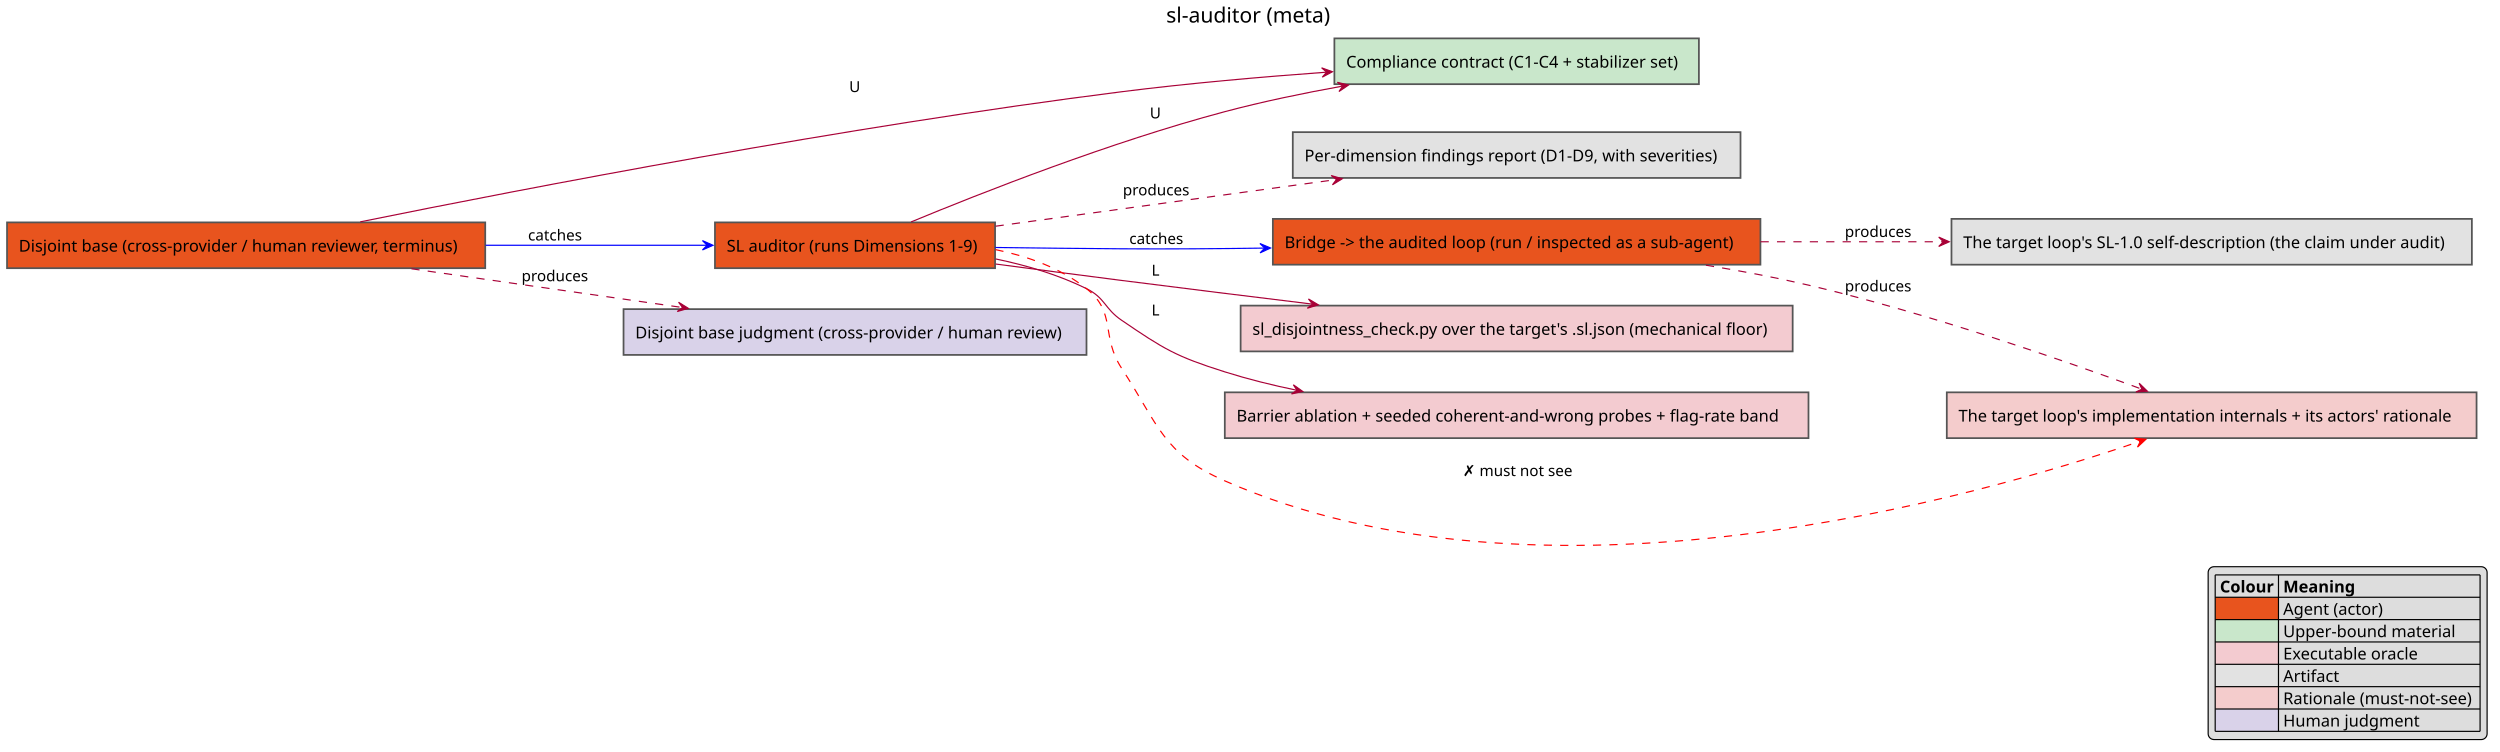
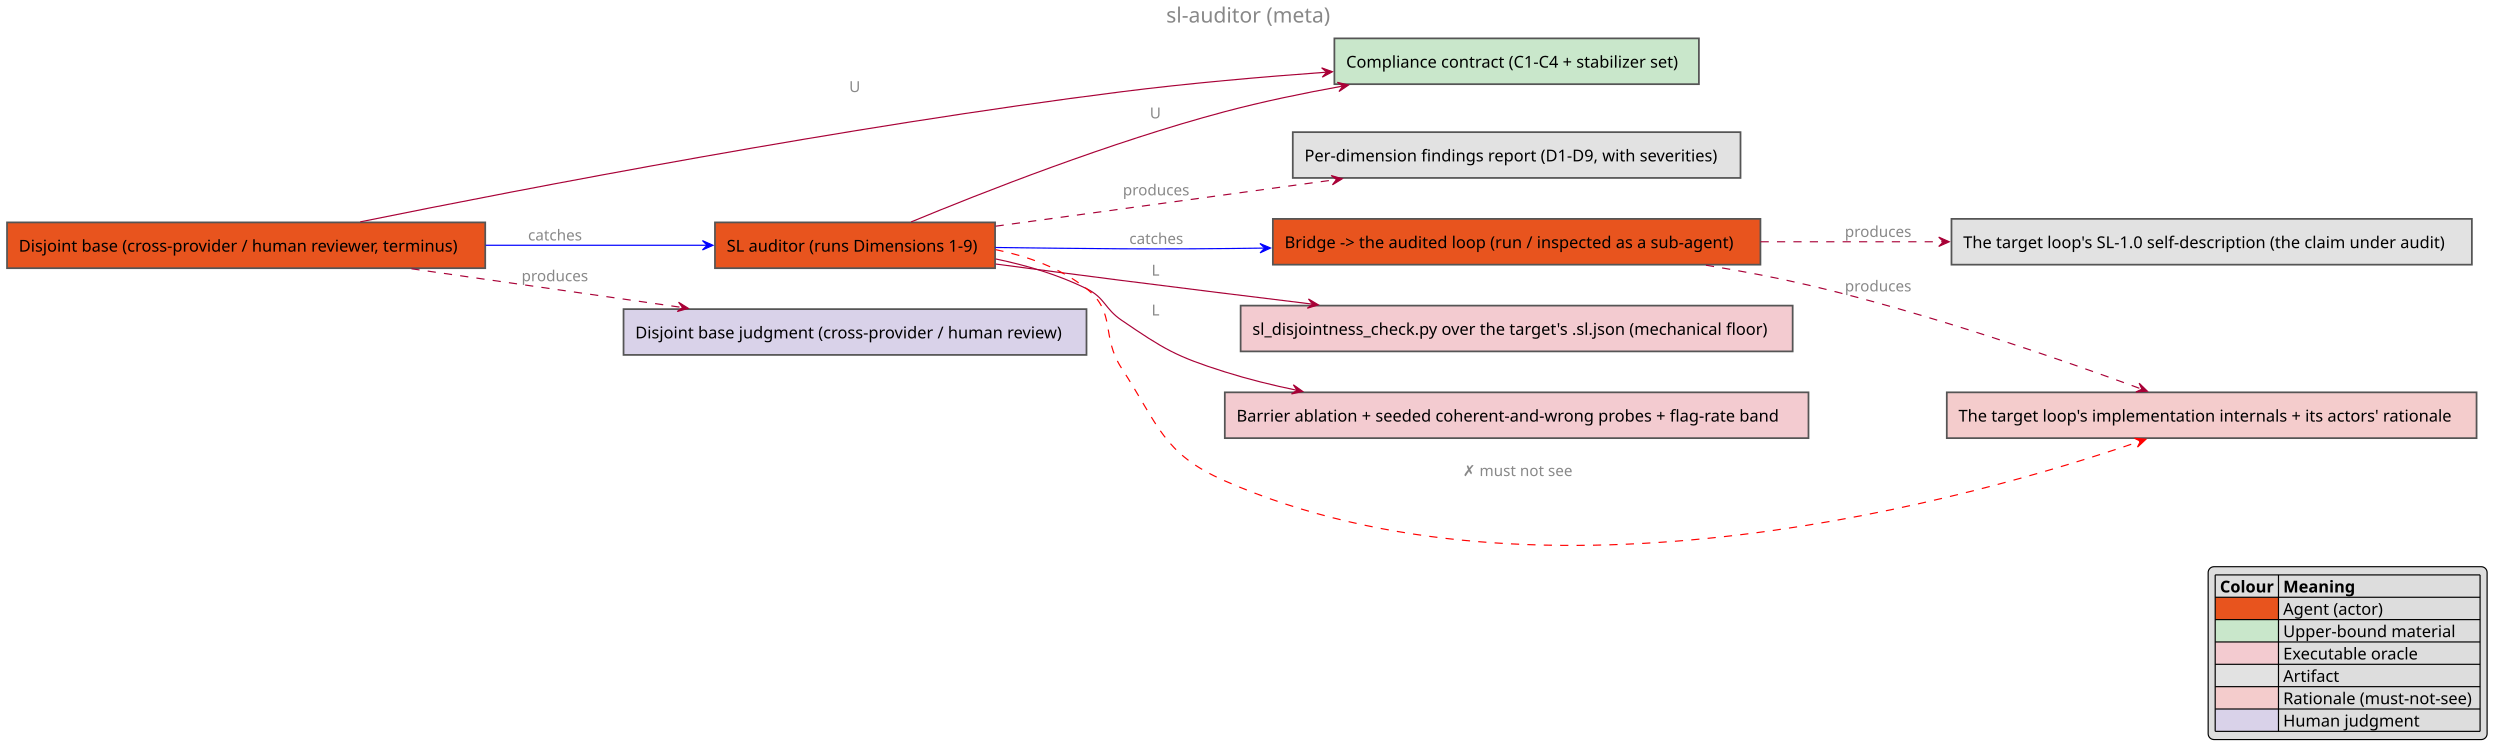
<svg xmlns="http://www.w3.org/2000/svg" contentScriptType="application/ecmascript" contentStyleType="text/css" height="641px" preserveAspectRatio="none" style="width:2133px;height:641px;" version="1.1" viewBox="0 0 2133 641" width="2133px" zoomAndPan="magnify">
  <defs />
  <g>
-     <text fill="#000000" font-family="sans-serif" font-size="18" lengthAdjust="spacingAndGlyphs" textLength="141" x="995" y="19.242">sl-auditor (meta)</text>
+     <text fill="#888888" font-family="sans-serif" font-size="18" lengthAdjust="spacingAndGlyphs" textLength="141" x="995" y="19.242">sl-auditor (meta)</text>
    <rect fill="#E8541E" height="39.068" style="stroke: #555555; stroke-width: 1.5;" width="239" x="610" y="189.746" />
    <text fill="#000000" font-family="sans-serif" font-size="14" lengthAdjust="spacingAndGlyphs" textLength="219" x="620" y="214.712">SL auditor (runs Dimensions 1-9)</text>
    <rect fill="#E8541E" height="39.068" style="stroke: #555555; stroke-width: 1.5;" width="416" x="1086" y="186.746" />
    <text fill="#000000" font-family="sans-serif" font-size="14" lengthAdjust="spacingAndGlyphs" textLength="396" x="1096" y="211.712">Bridge -&gt; the audited loop (run / inspected as a sub-agent)</text>
    <rect fill="#E8541E" height="39.068" style="stroke: #555555; stroke-width: 1.5;" width="408" x="6" y="189.746" />
    <text fill="#000000" font-family="sans-serif" font-size="14" lengthAdjust="spacingAndGlyphs" textLength="388" x="16" y="214.712">Disjoint base (cross-provider / human reviewer, terminus)</text>
    <rect fill="#C9E7CB" height="39.068" style="stroke: #555555; stroke-width: 1.5;" width="311" x="1138.5" y="32.746" />
    <text fill="#000000" font-family="sans-serif" font-size="14" lengthAdjust="spacingAndGlyphs" textLength="291" x="1148.5" y="57.712">Compliance contract (C1-C4 + stabilizer set)</text>
    <rect fill="#F3CBD0" height="39.068" style="stroke: #555555; stroke-width: 1.5;" width="471" x="1058.5" y="260.746" />
    <text fill="#000000" font-family="sans-serif" font-size="14" lengthAdjust="spacingAndGlyphs" textLength="451" x="1068.5" y="285.712">sl_disjointness_check.py over the target's .sl.json (mechanical floor)</text>
    <rect fill="#F3CBD0" height="39.068" style="stroke: #555555; stroke-width: 1.5;" width="498" x="1045" y="334.746" />
    <text fill="#000000" font-family="sans-serif" font-size="14" lengthAdjust="spacingAndGlyphs" textLength="478" x="1055" y="359.712">Barrier ablation + seeded coherent-and-wrong probes + flag-rate band</text>
    <rect fill="#E2E2E2" height="39.068" style="stroke: #555555; stroke-width: 1.5;" width="444" x="1665" y="186.746" />
    <text fill="#000000" font-family="sans-serif" font-size="14" lengthAdjust="spacingAndGlyphs" textLength="424" x="1675" y="211.712">The target loop's SL-1.0 self-description (the claim under audit)</text>
    <rect fill="#F4CCCC" height="39.068" style="stroke: #555555; stroke-width: 1.5;" width="452" x="1661" y="334.746" />
    <text fill="#000000" font-family="sans-serif" font-size="14" lengthAdjust="spacingAndGlyphs" textLength="432" x="1671" y="359.712">The target loop's implementation internals + its actors' rationale</text>
    <rect fill="#E2E2E2" height="39.068" style="stroke: #555555; stroke-width: 1.5;" width="382" x="1103" y="112.746" />
    <text fill="#000000" font-family="sans-serif" font-size="14" lengthAdjust="spacingAndGlyphs" textLength="362" x="1113" y="137.712">Per-dimension findings report (D1-D9, with severities)</text>
    <rect fill="#D9D2E9" height="39.068" style="stroke: #555555; stroke-width: 1.5;" width="395" x="532" y="263.746" />
    <text fill="#000000" font-family="sans-serif" font-size="14" lengthAdjust="spacingAndGlyphs" textLength="375" x="542" y="288.712">Disjoint base judgment (cross-provider / human review)</text>
    <path d="M777.36,189.346 C838.09,164.196 947.76,121.116 1045,95.276 C1077.3,86.696 1112.44,79.396 1145.84,73.396 " fill="none" id="A_auditor-&gt;S_compliance_contract" style="stroke: #A80036; stroke-width: 1.0;" />
    <polygon fill="#A80036" points="1150.56,72.556,1140.994,70.211,1145.639,73.44,1142.409,78.085,1150.56,72.556" style="stroke: #A80036; stroke-width: 1.0;" />
-     <text fill="#000000" font-family="sans-serif" font-size="13" lengthAdjust="spacingAndGlyphs" textLength="10" x="981" y="101.003">U</text>
+     <text fill="#888888" font-family="sans-serif" font-size="13" lengthAdjust="spacingAndGlyphs" textLength="10" x="981" y="101.003">U</text>
    <path d="M849.49,225.266 C884.15,229.866 922.08,234.836 957,239.276 C1009.94,246.016 1067.6,253.126 1119.97,259.506 " fill="none" id="A_auditor-&gt;S_disjointness_checker" style="stroke: #A80036; stroke-width: 1.0;" />
    <polygon fill="#A80036" points="1124.82,260.096,1116.364,255.046,1119.856,259.497,1115.406,262.989,1124.82,260.096" style="stroke: #A80036; stroke-width: 1.0;" />
-     <text fill="#000000" font-family="sans-serif" font-size="13" lengthAdjust="spacingAndGlyphs" textLength="7" x="982.5" y="235.173">L</text>
+     <text fill="#888888" font-family="sans-serif" font-size="13" lengthAdjust="spacingAndGlyphs" textLength="7" x="982.5" y="235.173">L</text>
    <path d="M849.48,220.916 C875.9,226.406 903.12,234.466 927,246.276 C943.08,254.236 942.18,263.176 957,273.276 C993.13,297.906 1003.3,304.106 1045,317.276 C1064.74,323.506 1085.71,328.706 1106.76,333.036 " fill="none" id="A_auditor-&gt;S_calibration_probes" style="stroke: #A80036; stroke-width: 1.0;" />
    <polygon fill="#A80036" points="1111.51,333.986,1103.476,328.289,1106.608,333,1101.898,336.132,1111.51,333.986" style="stroke: #A80036; stroke-width: 1.0;" />
-     <text fill="#000000" font-family="sans-serif" font-size="13" lengthAdjust="spacingAndGlyphs" textLength="7" x="982.5" y="269.173">L</text>
+     <text fill="#888888" font-family="sans-serif" font-size="13" lengthAdjust="spacingAndGlyphs" textLength="7" x="982.5" y="269.173">L</text>
    <path d="M849.45,192.996 C934.23,181.386 1048.92,165.686 1140.44,153.156 " fill="none" id="A_auditor-&gt;S_audit_report" style="stroke: #A80036; stroke-width: 1.0; stroke-dasharray: 7.0,7.0;" />
    <polygon fill="#A80036" points="1145.21,152.506,1135.754,149.754,1140.255,153.179,1136.83,157.681,1145.21,152.506" style="stroke: #A80036; stroke-width: 1.0;" />
-     <text fill="#000000" font-family="sans-serif" font-size="13" lengthAdjust="spacingAndGlyphs" textLength="56" x="958" y="166.673">produces</text>
+     <text fill="#888888" font-family="sans-serif" font-size="13" lengthAdjust="spacingAndGlyphs" textLength="56" x="958" y="166.673">produces</text>
    <path d="M1502.12,206.276 C1552.64,206.276 1606.95,206.276 1658.37,206.276 " fill="none" id="A_target_loop-&gt;S_target_self_description" style="stroke: #A80036; stroke-width: 1.0; stroke-dasharray: 7.0,7.0;" />
    <polygon fill="#A80036" points="1663.11,206.276,1654.11,202.276,1658.11,206.276,1654.11,210.276,1663.11,206.276" style="stroke: #A80036; stroke-width: 1.0;" />
-     <text fill="#000000" font-family="sans-serif" font-size="13" lengthAdjust="spacingAndGlyphs" textLength="56" x="1574" y="202.173">produces</text>
+     <text fill="#888888" font-family="sans-serif" font-size="13" lengthAdjust="spacingAndGlyphs" textLength="56" x="1574" y="202.173">produces</text>
    <path d="M1455.49,226.266 C1484.77,231.026 1514.92,236.686 1543,243.276 C1644.88,267.186 1760,307.216 1827.6,332.106 " fill="none" id="A_target_loop-&gt;S_target_internals" style="stroke: #A80036; stroke-width: 1.0; stroke-dasharray: 7.0,7.0;" />
    <polygon fill="#A80036" points="1832.17,333.796,1825.111,326.928,1827.479,332.065,1822.342,334.434,1832.17,333.796" style="stroke: #A80036; stroke-width: 1.0;" />
-     <text fill="#000000" font-family="sans-serif" font-size="13" lengthAdjust="spacingAndGlyphs" textLength="56" x="1574" y="248.633">produces</text>
+     <text fill="#888888" font-family="sans-serif" font-size="13" lengthAdjust="spacingAndGlyphs" textLength="56" x="1574" y="248.633">produces</text>
    <path d="M307.41,189.266 C449.14,160.566 722.33,107.886 957,78.276 C1013.87,71.096 1076.43,65.606 1131.98,61.566 " fill="none" id="A_disjoint_base-&gt;S_compliance_contract" style="stroke: #A80036; stroke-width: 1.0;" />
    <polygon fill="#A80036" points="1136.86,61.206,1127.597,57.859,1131.873,61.563,1128.169,65.839,1136.86,61.206" style="stroke: #A80036; stroke-width: 1.0;" />
-     <text fill="#000000" font-family="sans-serif" font-size="13" lengthAdjust="spacingAndGlyphs" textLength="10" x="724.5" y="78.543">U</text>
+     <text fill="#888888" font-family="sans-serif" font-size="13" lengthAdjust="spacingAndGlyphs" textLength="10" x="724.5" y="78.543">U</text>
    <path d="M351.04,229.306 C422.81,239.566 510.14,252.056 582.71,262.426 " fill="none" id="A_disjoint_base-&gt;S_disjoint_review" style="stroke: #A80036; stroke-width: 1.0; stroke-dasharray: 7.0,7.0;" />
    <polygon fill="#A80036" points="587.3,263.086,578.95,257.863,582.349,262.385,577.828,265.784,587.3,263.086" style="stroke: #A80036; stroke-width: 1.0;" />
-     <text fill="#000000" font-family="sans-serif" font-size="13" lengthAdjust="spacingAndGlyphs" textLength="56" x="445" y="239.953">produces</text>
+     <text fill="#888888" font-family="sans-serif" font-size="13" lengthAdjust="spacingAndGlyphs" textLength="56" x="445" y="239.953">produces</text>
    <path d="M849.3,212.956 C877.04,218.616 904.9,228.746 927,246.276 C952.88,266.806 938.93,286.626 957,314.276 C988.66,362.736 992.02,386.966 1045,410.276 C1316.16,529.556 1684.38,425.166 1826.58,376.266 " fill="none" id="A_auditor-&gt;S_target_internals" style="stroke: #FF0000; stroke-width: 1.0; stroke-dasharray: 7.0,7.0;" />
    <polygon fill="#FF0000" points="1830.93,374.756,1821.117,373.914,1826.204,376.388,1823.729,381.475,1830.93,374.756" style="stroke: #FF0000; stroke-width: 1.0;" />
-     <text fill="#000000" font-family="sans-serif" font-size="13" lengthAdjust="spacingAndGlyphs" textLength="92" x="1248" y="406.173">✗ must not see</text>
+     <text fill="#888888" font-family="sans-serif" font-size="13" lengthAdjust="spacingAndGlyphs" textLength="92" x="1248" y="406.173">✗ must not see</text>
    <path d="M849.22,211.146 C883.96,211.616 922,212.046 957,212.276 C996.46,212.536 1038.52,212.246 1079.05,211.666 " fill="none" id="A_auditor-&gt;A_target_loop" style="stroke: #0000FF; stroke-width: 1.0;" />
    <polygon fill="#0000FF" points="1084.03,211.596,1074.963,207.751,1079.031,211.681,1075.1,215.75,1084.03,211.596" style="stroke: #0000FF; stroke-width: 1.0;" />
-     <text fill="#000000" font-family="sans-serif" font-size="13" lengthAdjust="spacingAndGlyphs" textLength="45" x="963.5" y="208.173">catches</text>
+     <text fill="#888888" font-family="sans-serif" font-size="13" lengthAdjust="spacingAndGlyphs" textLength="45" x="963.5" y="208.173">catches</text>
    <path d="M414.42,209.276 C478.18,209.276 546.65,209.276 603.33,209.276 " fill="none" id="A_disjoint_base-&gt;A_auditor" style="stroke: #0000FF; stroke-width: 1.0;" />
    <polygon fill="#0000FF" points="608.32,209.276,599.32,205.276,603.32,209.276,599.32,213.276,608.32,209.276" style="stroke: #0000FF; stroke-width: 1.0;" />
-     <text fill="#000000" font-family="sans-serif" font-size="13" lengthAdjust="spacingAndGlyphs" textLength="45" x="450.5" y="205.173">catches</text>
+     <text fill="#888888" font-family="sans-serif" font-size="13" lengthAdjust="spacingAndGlyphs" textLength="45" x="450.5" y="205.173">catches</text>
    <rect fill="#DDDDDD" height="147.475" rx="5" ry="5" style="stroke: #000000; stroke-width: 1.0;" width="238" x="1884" y="483.516" />
    <text fill="#000000" font-family="sans-serif" font-size="14" font-weight="bold" lengthAdjust="spacingAndGlyphs" textLength="46" x="1894" y="505.482">Colour</text>
    <text fill="#000000" font-family="sans-serif" font-size="14" font-weight="bold" lengthAdjust="spacingAndGlyphs" textLength="60" x="1948" y="505.482">Meaning</text>
    <rect fill="#E8541E" height="19.068" style="stroke: none; stroke-width: 1.0;" width="54" x="1890" y="509.584" />
    <text fill="#000000" font-family="sans-serif" font-size="14" lengthAdjust="spacingAndGlyphs" textLength="0" x="1894" y="524.55" />
    <text fill="#000000" font-family="sans-serif" font-size="14" lengthAdjust="spacingAndGlyphs" textLength="86" x="1948" y="524.55">Agent (actor)</text>
    <rect fill="#C9E7CB" height="19.068" style="stroke: none; stroke-width: 1.0;" width="54" x="1890" y="528.652" />
    <text fill="#000000" font-family="sans-serif" font-size="14" lengthAdjust="spacingAndGlyphs" textLength="0" x="1894" y="543.618" />
    <text fill="#000000" font-family="sans-serif" font-size="14" lengthAdjust="spacingAndGlyphs" textLength="151" x="1948" y="543.618">Upper-bound material</text>
    <rect fill="#F3CBD0" height="19.068" style="stroke: none; stroke-width: 1.0;" width="54" x="1890" y="547.72" />
    <text fill="#000000" font-family="sans-serif" font-size="14" lengthAdjust="spacingAndGlyphs" textLength="0" x="1894" y="562.686" />
    <text fill="#000000" font-family="sans-serif" font-size="14" lengthAdjust="spacingAndGlyphs" textLength="118" x="1948" y="562.686">Executable oracle</text>
    <rect fill="#E2E2E2" height="19.068" style="stroke: none; stroke-width: 1.0;" width="54" x="1890" y="566.788" />
    <text fill="#000000" font-family="sans-serif" font-size="14" lengthAdjust="spacingAndGlyphs" textLength="0" x="1894" y="581.753" />
    <text fill="#000000" font-family="sans-serif" font-size="14" lengthAdjust="spacingAndGlyphs" textLength="49" x="1948" y="581.753">Artifact</text>
    <rect fill="#F4CCCC" height="19.068" style="stroke: none; stroke-width: 1.0;" width="54" x="1890" y="585.855" />
    <text fill="#000000" font-family="sans-serif" font-size="14" lengthAdjust="spacingAndGlyphs" textLength="0" x="1894" y="600.821" />
    <text fill="#000000" font-family="sans-serif" font-size="14" lengthAdjust="spacingAndGlyphs" textLength="164" x="1948" y="600.821">Rationale (must-not-see)</text>
    <rect fill="#D9D2E9" height="19.068" style="stroke: none; stroke-width: 1.0;" width="54" x="1890" y="604.923" />
    <text fill="#000000" font-family="sans-serif" font-size="14" lengthAdjust="spacingAndGlyphs" textLength="0" x="1894" y="619.889" />
    <text fill="#000000" font-family="sans-serif" font-size="14" lengthAdjust="spacingAndGlyphs" textLength="119" x="1948" y="619.889">Human judgment</text>
    <line style="stroke: #000000; stroke-width: 1.0;" x1="1890" x2="2116" y1="490.516" y2="490.516" />
    <line style="stroke: #000000; stroke-width: 1.0;" x1="1890" x2="2116" y1="509.584" y2="509.584" />
    <line style="stroke: #000000; stroke-width: 1.0;" x1="1890" x2="2116" y1="528.652" y2="528.652" />
    <line style="stroke: #000000; stroke-width: 1.0;" x1="1890" x2="2116" y1="547.72" y2="547.72" />
    <line style="stroke: #000000; stroke-width: 1.0;" x1="1890" x2="2116" y1="566.788" y2="566.788" />
    <line style="stroke: #000000; stroke-width: 1.0;" x1="1890" x2="2116" y1="585.855" y2="585.855" />
    <line style="stroke: #000000; stroke-width: 1.0;" x1="1890" x2="2116" y1="604.923" y2="604.923" />
    <line style="stroke: #000000; stroke-width: 1.0;" x1="1890" x2="2116" y1="623.991" y2="623.991" />
    <line style="stroke: #000000; stroke-width: 1.0;" x1="1890" x2="1890" y1="490.516" y2="623.991" />
    <line style="stroke: #000000; stroke-width: 1.0;" x1="1944" x2="1944" y1="490.516" y2="623.991" />
    <line style="stroke: #000000; stroke-width: 1.0;" x1="2116" x2="2116" y1="490.516" y2="623.991" />
  </g>
</svg>
